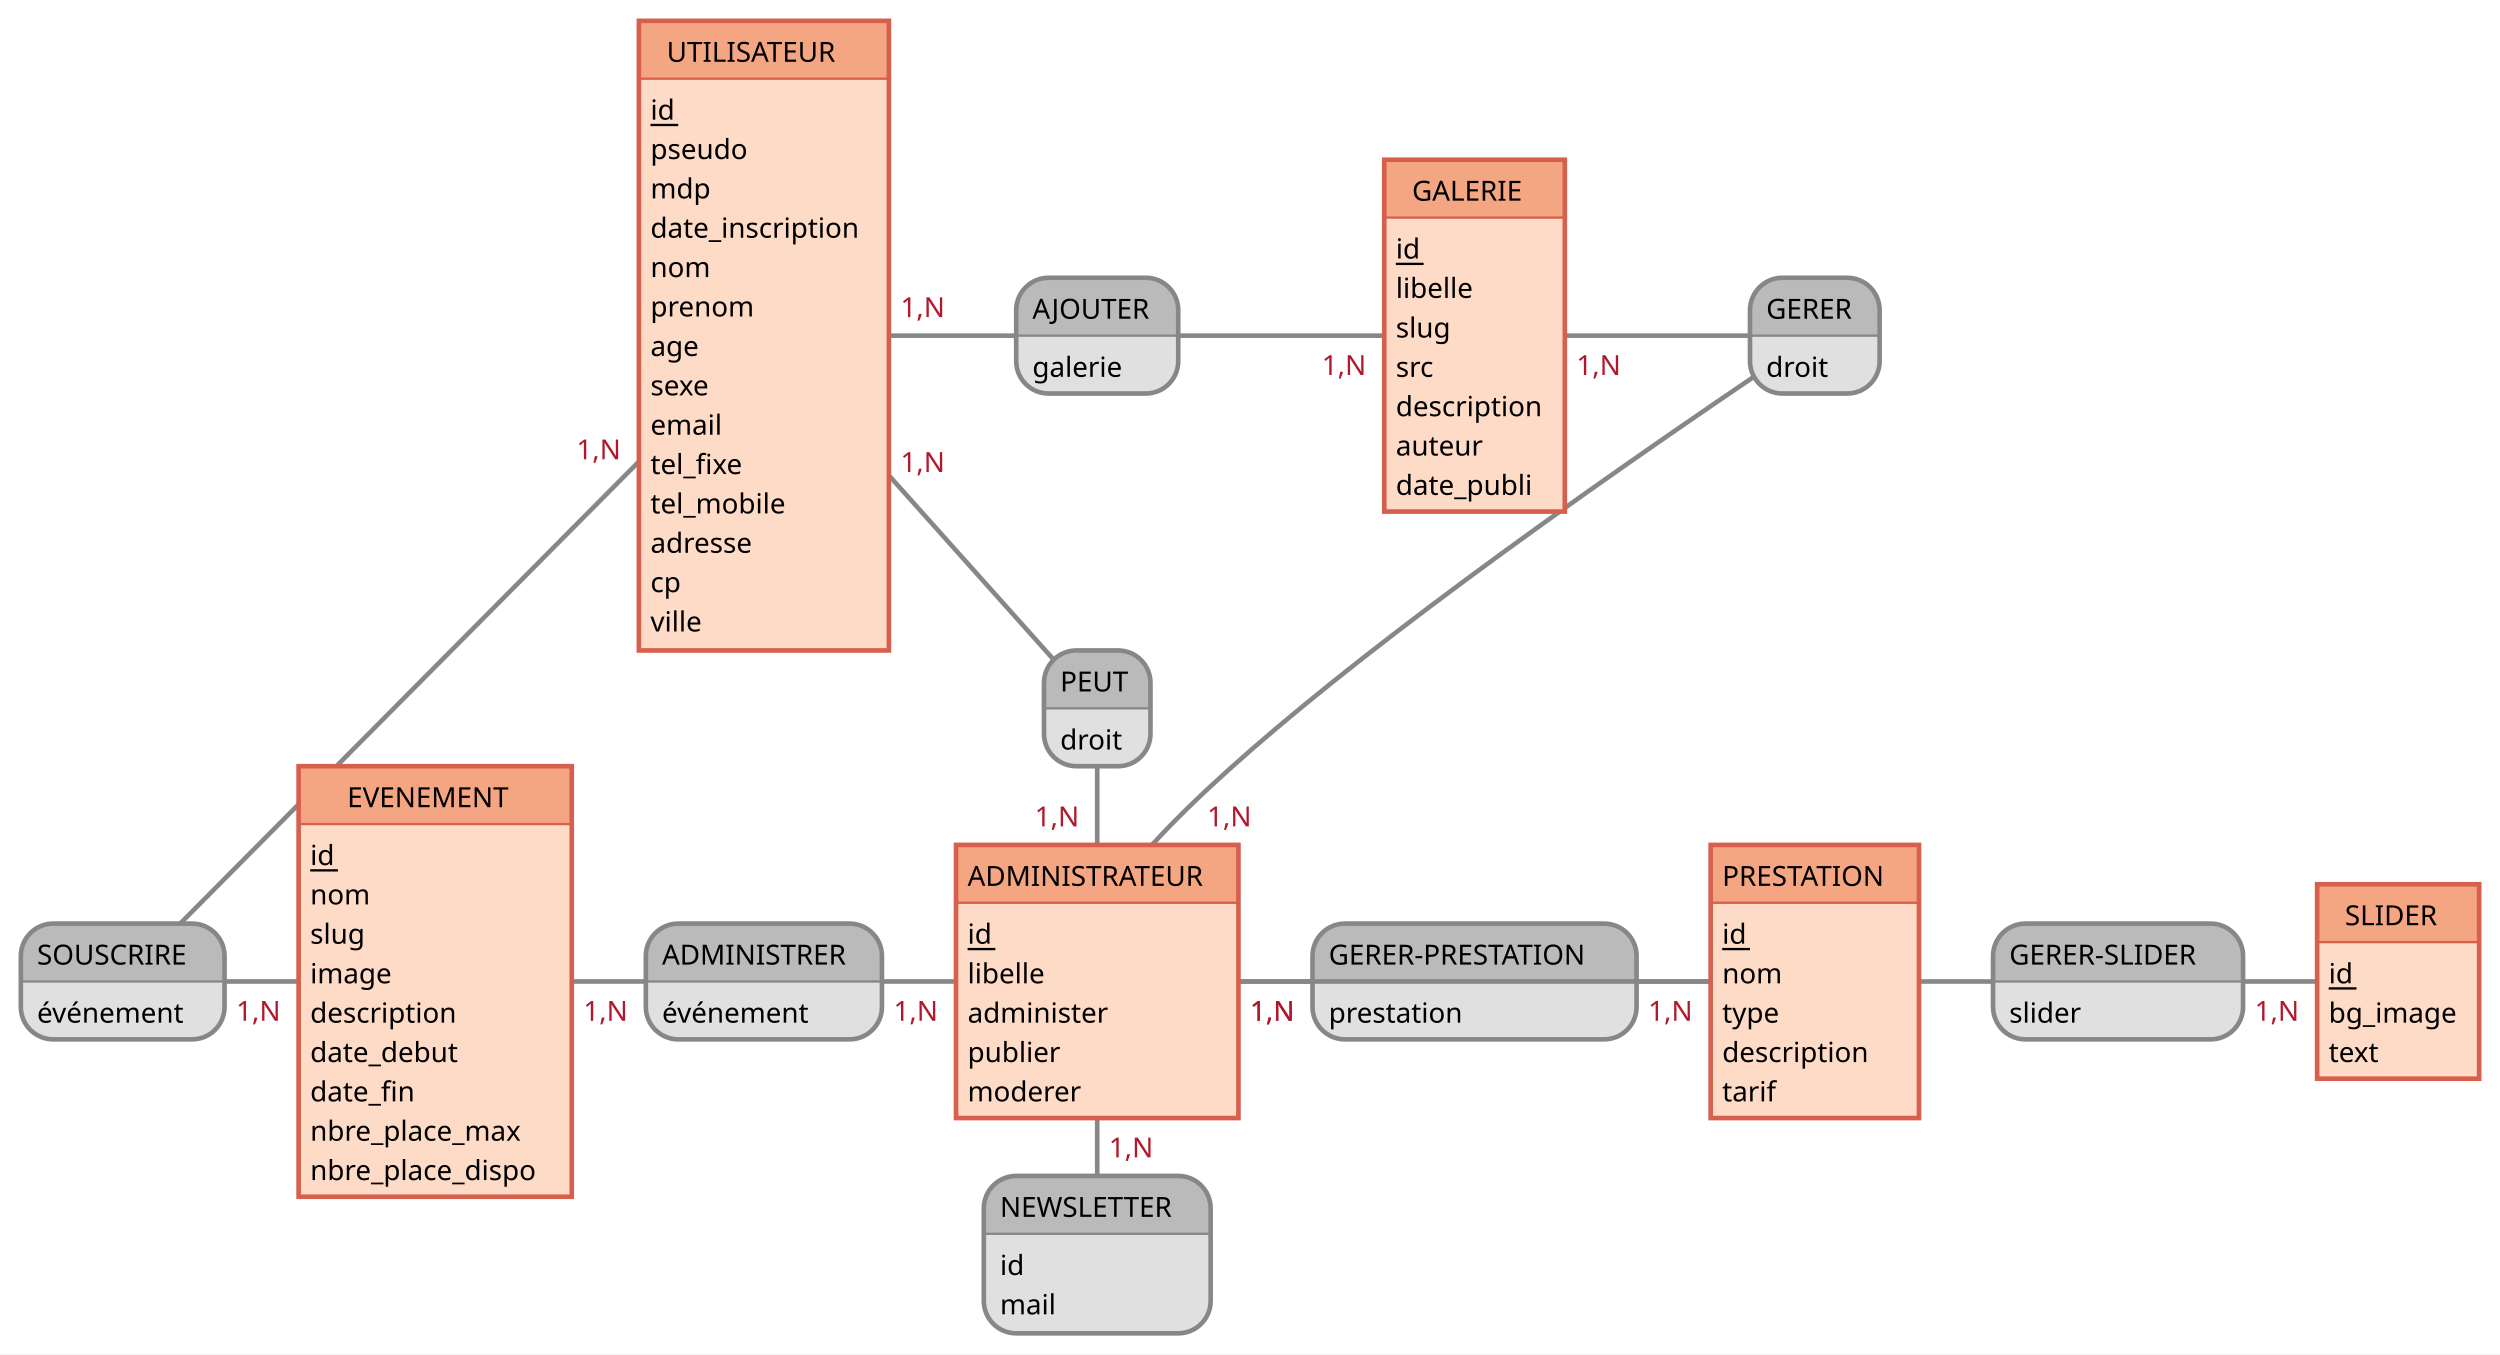
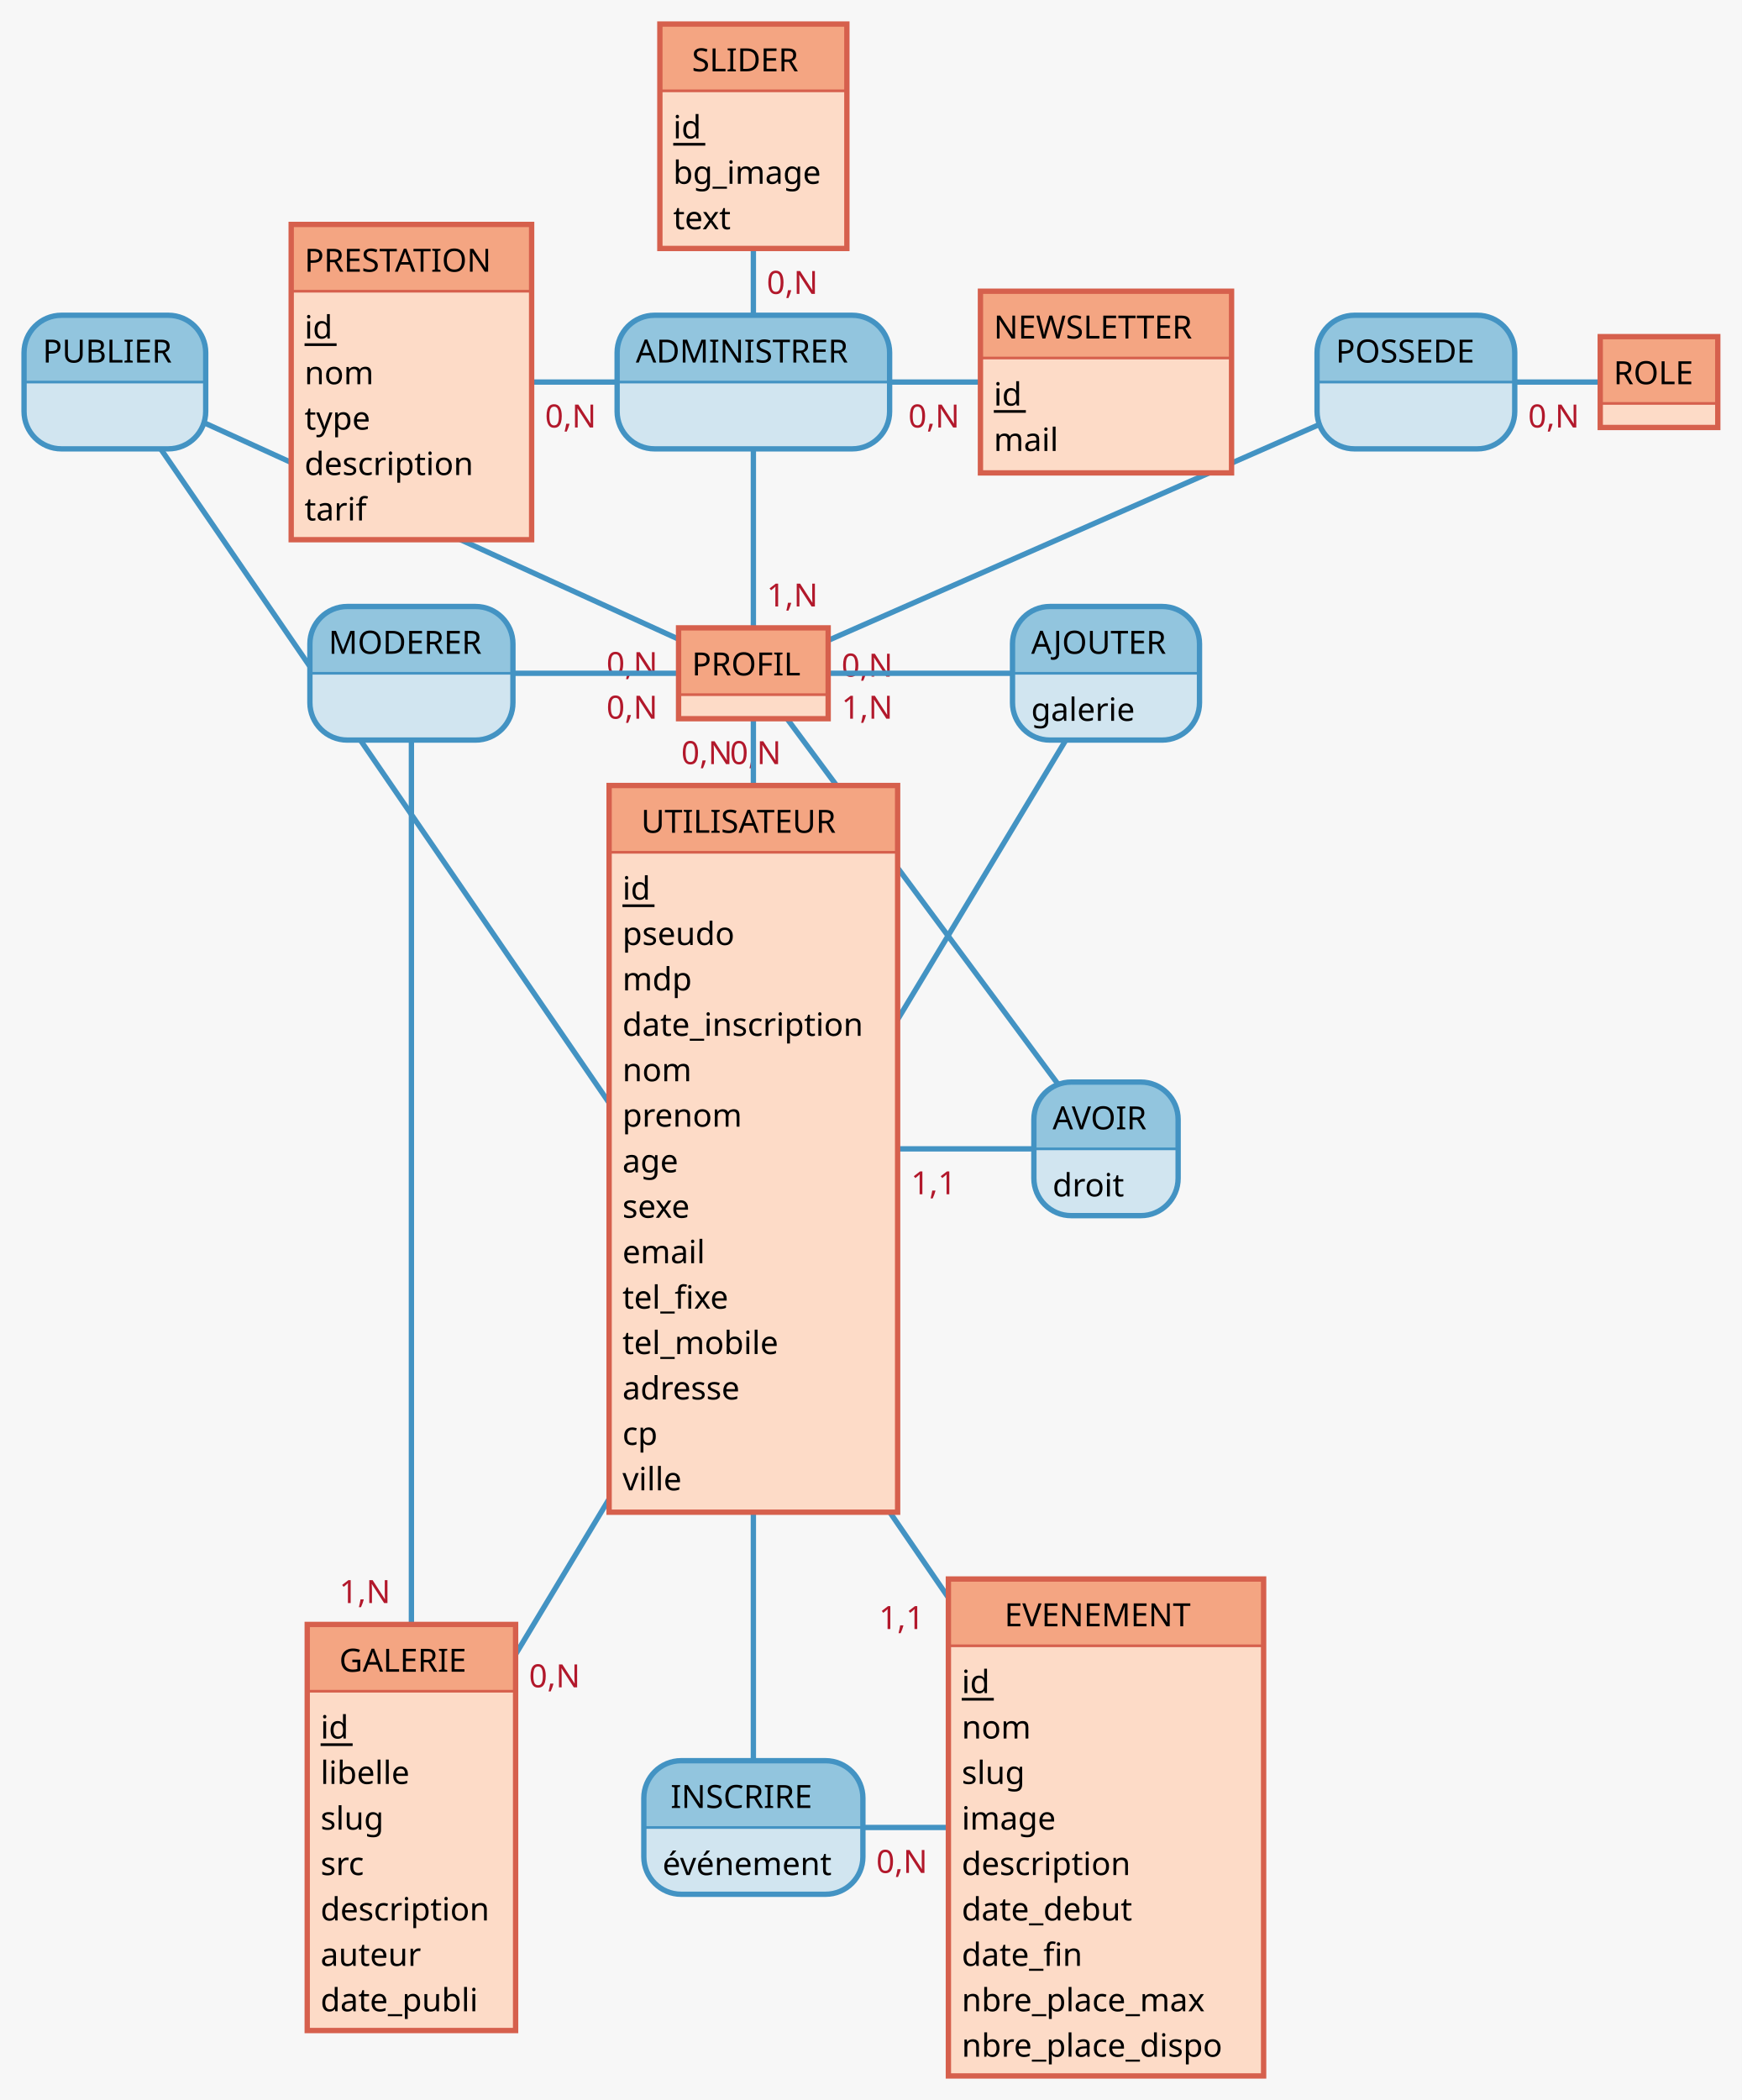
- <svg xmlns="http://www.w3.org/2000/svg" width="1080" height="585" view_box="0 0 1080 585">\n\n<rect id="frame" x="0" y="0" width="1080" height="585" fill="#ffffff" stroke="none" stroke-width="0" />
-   <line x1="188" y1="424" x2="330" y2="424" stroke="#878787" stroke-width="2" />
-   <text x="252" y="441.0" fill="#b2182b" font-family="Verdana" font-size="12">1,N</text>
-   <line x1="474" y1="424" x2="330" y2="424" stroke="#878787" stroke-width="2" />
-   <text x="386" y="441.0" fill="#b2182b" font-family="Verdana" font-size="12">1,N</text>
+ <svg xmlns="http://www.w3.org/2000/svg" width="652" height="786" view_box="0 0 652 786">\n\n<rect id="frame" x="0" y="0" width="652" height="786" fill="#f7f7f7" stroke="none" stroke-width="0" />
+   <line x1="282" y1="252" x2="282" y2="143" stroke="#4393c3" stroke-width="2" />
+   <text x="287.0" y="227" fill="#b2182b" font-family="Verdana" font-size="12">1,N</text>
+   <line x1="282" y1="51" x2="282" y2="143" stroke="#4393c3" stroke-width="2" />
+   <text x="287.0" y="110" fill="#b2182b" font-family="Verdana" font-size="12">0,N</text>
+   <line x1="154" y1="143" x2="282" y2="143" stroke="#4393c3" stroke-width="2" />
+   <text x="204" y="160.0" fill="#b2182b" font-family="Verdana" font-size="12">0,N</text>
+   <line x1="414" y1="143" x2="282" y2="143" stroke="#4393c3" stroke-width="2" />
+   <text x="340" y="160.0" fill="#b2182b" font-family="Verdana" font-size="12">0,N</text>
  <g id="association-ADMINISTRER">
-     <path d="M 367 399 a 14 14 90 0 1 14 14 V 424 h -102 V 413 a 14 14 90 0 1 14 -14" fill="#bababa" stroke="#bababa" stroke-width="0" />
-     <path d="M 381 424.0 v 11 a 14 14 90 0 1 -14 14 H 293 a 14 14 90 0 1 -14 -14 V 424.0 H 102" fill="#e0e0e0" stroke="#e0e0e0" stroke-width="0" />
-     <rect x="279" y="399" width="102" height="50" fill="none" rx="14" stroke="#878787" stroke-width="2" />
-     <line x1="279" y1="424" x2="381" y2="424" stroke="#878787" stroke-width="1" />
-     <text x="286" y="416.7" fill="#000000" font-family="Verdana" font-size="12">ADMINISTRER</text>
-     <text x="286" y="441.8" fill="#000000" font-family="Verdana" font-size="12">événement</text>
-   </g>
-   <line x1="474" y1="424" x2="637" y2="424" stroke="#878787" stroke-width="2" />
-   <text x="540" y="441.0" fill="#b2182b" font-family="Verdana" font-size="12">1,N</text>
-   <line x1="784" y1="424" x2="637" y2="424" stroke="#878787" stroke-width="2" />
-   <text x="712" y="441.0" fill="#b2182b" font-family="Verdana" font-size="12">1,N</text>
-   <g id="association-GERER-PRESTATION">
-     <path d="M 693 399 a 14 14 90 0 1 14 14 V 424 h -140 V 413 a 14 14 90 0 1 14 -14" fill="#bababa" stroke="#bababa" stroke-width="0" />
-     <path d="M 707 424.0 v 11 a 14 14 90 0 1 -14 14 H 581 a 14 14 90 0 1 -14 -14 V 424.0 H 140" fill="#e0e0e0" stroke="#e0e0e0" stroke-width="0" />
-     <rect x="567" y="399" width="140" height="50" fill="none" rx="14" stroke="#878787" stroke-width="2" />
-     <line x1="567" y1="424" x2="707" y2="424" stroke="#878787" stroke-width="1" />
-     <text x="574" y="416.7" fill="#000000" font-family="Verdana" font-size="12">GERER-PRESTATION</text>
-     <text x="574" y="441.8" fill="#000000" font-family="Verdana" font-size="12">prestation</text>
-   </g>
-   <line x1="330" y1="145" x2="474" y2="145" stroke="#878787" stroke-width="2" />
-   <text x="389" y="137.0" fill="#b2182b" font-family="Verdana" font-size="12">1,N</text>
-   <line x1="637" y1="145" x2="474" y2="145" stroke="#878787" stroke-width="2" />
-   <text x="571" y="162.0" fill="#b2182b" font-family="Verdana" font-size="12">1,N</text>
+     <path d="M 319 118 a 14 14 90 0 1 14 14 V 143 h -102 V 132 a 14 14 90 0 1 14 -14" fill="#92c5de" stroke="#92c5de" stroke-width="0" />
+     <path d="M 333 143.0 v 11 a 14 14 90 0 1 -14 14 H 245 a 14 14 90 0 1 -14 -14 V 143.0 H 102" fill="#d1e5f0" stroke="#d1e5f0" stroke-width="0" />
+     <rect x="231" y="118" width="102" height="50" fill="none" rx="14" stroke="#4393c3" stroke-width="2" />
+     <line x1="231" y1="143" x2="333" y2="143" stroke="#4393c3" stroke-width="1" />
+     <text x="238" y="135.7" fill="#000000" font-family="Verdana" font-size="12">ADMINISTRER</text>
+   </g>
+   <line x1="282" y1="252" x2="43" y2="143" stroke="#4393c3" stroke-width="2" />
+   <text x="227" y="252.659" fill="#b2182b" font-family="Verdana" font-size="12">0,N</text>
+   <line x1="414" y1="684" x2="43" y2="143" stroke="#4393c3" stroke-width="2" />
+   <text x="329" y="609.726" fill="#b2182b" font-family="Verdana" font-size="12">1,1</text>
+   <g id="association-PUBLIER">
+     <path d="M 63 118 a 14 14 90 0 1 14 14 V 143 h -68 V 132 a 14 14 90 0 1 14 -14" fill="#92c5de" stroke="#92c5de" stroke-width="0" />
+     <path d="M 77 143.0 v 11 a 14 14 90 0 1 -14 14 H 23 a 14 14 90 0 1 -14 -14 V 143.0 H 68" fill="#d1e5f0" stroke="#d1e5f0" stroke-width="0" />
+     <rect x="9" y="118" width="68" height="50" fill="none" rx="14" stroke="#4393c3" stroke-width="2" />
+     <line x1="9" y1="143" x2="77" y2="143" stroke="#4393c3" stroke-width="1" />
+     <text x="16" y="135.7" fill="#000000" font-family="Verdana" font-size="12">PUBLIER</text>
+   </g>
+   <line x1="282" y1="252" x2="154" y2="252" stroke="#4393c3" stroke-width="2" />
+   <text x="227" y="269.0" fill="#b2182b" font-family="Verdana" font-size="12">0,N</text>
+   <line x1="154" y1="684" x2="154" y2="252" stroke="#4393c3" stroke-width="2" />
+   <text x="127.0" y="600" fill="#b2182b" font-family="Verdana" font-size="12">1,N</text>
+   <g id="association-MODERER">
+     <path d="M 178 227 a 14 14 90 0 1 14 14 V 252 h -76 V 241 a 14 14 90 0 1 14 -14" fill="#92c5de" stroke="#92c5de" stroke-width="0" />
+     <path d="M 192 252.0 v 11 a 14 14 90 0 1 -14 14 H 130 a 14 14 90 0 1 -14 -14 V 252.0 H 76" fill="#d1e5f0" stroke="#d1e5f0" stroke-width="0" />
+     <rect x="116" y="227" width="76" height="50" fill="none" rx="14" stroke="#4393c3" stroke-width="2" />
+     <line x1="116" y1="252" x2="192" y2="252" stroke="#4393c3" stroke-width="1" />
+     <text x="123" y="244.7" fill="#000000" font-family="Verdana" font-size="12">MODERER</text>
+   </g>
+   <line x1="621" y1="143" x2="530" y2="143" stroke="#4393c3" stroke-width="2" />
+   <text x="572" y="160.0" fill="#b2182b" font-family="Verdana" font-size="12">0,N</text>
+   <line x1="282" y1="252" x2="530" y2="143" stroke="#4393c3" stroke-width="2" />
+   <text x="315" y="253.251" fill="#b2182b" font-family="Verdana" font-size="12">0,N</text>
+   <g id="association-POSSEDE">
+     <path d="M 553 118 a 14 14 90 0 1 14 14 V 143 h -74 V 132 a 14 14 90 0 1 14 -14" fill="#92c5de" stroke="#92c5de" stroke-width="0" />
+     <path d="M 567 143.0 v 11 a 14 14 90 0 1 -14 14 H 507 a 14 14 90 0 1 -14 -14 V 143.0 H 74" fill="#d1e5f0" stroke="#d1e5f0" stroke-width="0" />
+     <rect x="493" y="118" width="74" height="50" fill="none" rx="14" stroke="#4393c3" stroke-width="2" />
+     <line x1="493" y1="143" x2="567" y2="143" stroke="#4393c3" stroke-width="1" />
+     <text x="500" y="135.7" fill="#000000" font-family="Verdana" font-size="12">POSSEDE</text>
+   </g>
+   <line x1="282" y1="252" x2="414" y2="252" stroke="#4393c3" stroke-width="2" />
+   <text x="315" y="269.0" fill="#b2182b" font-family="Verdana" font-size="12">1,N</text>
+   <line x1="154" y1="684" x2="414" y2="252" stroke="#4393c3" stroke-width="2" />
+   <text x="198" y="631.541" fill="#b2182b" font-family="Verdana" font-size="12">0,N</text>
  <g id="association-AJOUTER">
-     <path d="M 495 120 a 14 14 90 0 1 14 14 V 145 h -70 V 134 a 14 14 90 0 1 14 -14" fill="#bababa" stroke="#bababa" stroke-width="0" />
-     <path d="M 509 145.0 v 11 a 14 14 90 0 1 -14 14 H 453 a 14 14 90 0 1 -14 -14 V 145.0 H 70" fill="#e0e0e0" stroke="#e0e0e0" stroke-width="0" />
-     <rect x="439" y="120" width="70" height="50" fill="none" rx="14" stroke="#878787" stroke-width="2" />
-     <line x1="439" y1="145" x2="509" y2="145" stroke="#878787" stroke-width="1" />
-     <text x="446" y="137.7" fill="#000000" font-family="Verdana" font-size="12">AJOUTER</text>
-     <text x="446" y="162.8" fill="#000000" font-family="Verdana" font-size="12">galerie</text>
-   </g>
-   <line x1="330" y1="145" x2="474" y2="306" stroke="#878787" stroke-width="2" />
-   <text x="389" y="203.889" fill="#b2182b" font-family="Verdana" font-size="12">1,N</text>
-   <line x1="474" y1="424" x2="474" y2="306" stroke="#878787" stroke-width="2" />
-   <text x="447.0" y="357" fill="#b2182b" font-family="Verdana" font-size="12">1,N</text>
-   <g id="association-PEUT">
-     <path d="M 483 281 a 14 14 90 0 1 14 14 V 306 h -46 V 295 a 14 14 90 0 1 14 -14" fill="#bababa" stroke="#bababa" stroke-width="0" />
-     <path d="M 497 306.0 v 11 a 14 14 90 0 1 -14 14 H 465 a 14 14 90 0 1 -14 -14 V 306.0 H 46" fill="#e0e0e0" stroke="#e0e0e0" stroke-width="0" />
-     <rect x="451" y="281" width="46" height="50" fill="none" rx="14" stroke="#878787" stroke-width="2" />
-     <line x1="451" y1="306" x2="497" y2="306" stroke="#878787" stroke-width="1" />
-     <text x="458" y="298.7" fill="#000000" font-family="Verdana" font-size="12">PEUT</text>
-     <text x="458" y="323.8" fill="#000000" font-family="Verdana" font-size="12">droit</text>
-   </g>
-   <line x1="474" y1="424" x2="915" y2="424" stroke="#878787" stroke-width="2" />
-   <text x="540" y="441.0" fill="#b2182b" font-family="Verdana" font-size="12">1,N</text>
-   <line x1="1036" y1="424" x2="915" y2="424" stroke="#878787" stroke-width="2" />
-   <text x="974" y="441.0" fill="#b2182b" font-family="Verdana" font-size="12">1,N</text>
-   <g id="association-GERER-SLIDER">
-     <path d="M 955 399 a 14 14 90 0 1 14 14 V 424 h -108 V 413 a 14 14 90 0 1 14 -14" fill="#bababa" stroke="#bababa" stroke-width="0" />
-     <path d="M 969 424.0 v 11 a 14 14 90 0 1 -14 14 H 875 a 14 14 90 0 1 -14 -14 V 424.0 H 108" fill="#e0e0e0" stroke="#e0e0e0" stroke-width="0" />
-     <rect x="861" y="399" width="108" height="50" fill="none" rx="14" stroke="#878787" stroke-width="2" />
-     <line x1="861" y1="424" x2="969" y2="424" stroke="#878787" stroke-width="1" />
-     <text x="868" y="416.7" fill="#000000" font-family="Verdana" font-size="12">GERER-SLIDER</text>
-     <text x="868" y="441.8" fill="#000000" font-family="Verdana" font-size="12">slider</text>
-   </g>
-   <line x1="330" y1="145" x2="53" y2="424" stroke="#878787" stroke-width="2" />
-   <text x="249" y="198.425" fill="#b2182b" font-family="Verdana" font-size="12">1,N</text>
-   <line x1="188" y1="424" x2="53" y2="424" stroke="#878787" stroke-width="2" />
-   <text x="102" y="441.0" fill="#b2182b" font-family="Verdana" font-size="12">1,N</text>
-   <g id="association-SOUSCRIRE">
-     <path d="M 83 399 a 14 14 90 0 1 14 14 V 424 h -88 V 413 a 14 14 90 0 1 14 -14" fill="#bababa" stroke="#bababa" stroke-width="0" />
-     <path d="M 97 424.0 v 11 a 14 14 90 0 1 -14 14 H 23 a 14 14 90 0 1 -14 -14 V 424.0 H 88" fill="#e0e0e0" stroke="#e0e0e0" stroke-width="0" />
-     <rect x="9" y="399" width="88" height="50" fill="none" rx="14" stroke="#878787" stroke-width="2" />
-     <line x1="9" y1="424" x2="97" y2="424" stroke="#878787" stroke-width="1" />
-     <text x="16" y="416.7" fill="#000000" font-family="Verdana" font-size="12">SOUSCRIRE</text>
-     <text x="16" y="441.8" fill="#000000" font-family="Verdana" font-size="12">événement</text>
-   </g>
-   <line x1="474" y1="424" x2="474" y2="542" stroke="#878787" stroke-width="2" />
-   <text x="479.0" y="500" fill="#b2182b" font-family="Verdana" font-size="12">1,N</text>
-   <g id="association-NEWSLETTER">
-     <path d="M 509 508 a 14 14 90 0 1 14 14 V 533 h -98 V 522 a 14 14 90 0 1 14 -14" fill="#bababa" stroke="#bababa" stroke-width="0" />
-     <path d="M 523 533.0 v 29 a 14 14 90 0 1 -14 14 H 439 a 14 14 90 0 1 -14 -14 V 533.0 H 98" fill="#e0e0e0" stroke="#e0e0e0" stroke-width="0" />
-     <rect x="425" y="508" width="98" height="68" fill="none" rx="14" stroke="#878787" stroke-width="2" />
-     <line x1="425" y1="533" x2="523" y2="533" stroke="#878787" stroke-width="1" />
-     <text x="432" y="525.7" fill="#000000" font-family="Verdana" font-size="12">NEWSLETTER</text>
-     <text x="432" y="550.8" fill="#000000" font-family="Verdana" font-size="12">id</text>
-     <text x="432" y="567.8" fill="#000000" font-family="Verdana" font-size="12">mail</text>
-   </g>
-   <line x1="637" y1="145" x2="784" y2="145" stroke="#878787" stroke-width="2" />
-   <text x="681" y="162.0" fill="#b2182b" font-family="Verdana" font-size="12">1,N</text>
-   <path d="M474 424 C 446.582 394.876 549.915 301.876 784 145" fill="none" stroke="#878787" stroke-width="2" />
-   <text x="521.455" y="357" fill="#b2182b" font-family="Verdana" font-size="12">1,N</text>
-   <g id="association-GERER">
-     <path d="M 798 120 a 14 14 90 0 1 14 14 V 145 h -56 V 134 a 14 14 90 0 1 14 -14" fill="#bababa" stroke="#bababa" stroke-width="0" />
-     <path d="M 812 145.0 v 11 a 14 14 90 0 1 -14 14 H 770 a 14 14 90 0 1 -14 -14 V 145.0 H 56" fill="#e0e0e0" stroke="#e0e0e0" stroke-width="0" />
-     <rect x="756" y="120" width="56" height="50" fill="none" rx="14" stroke="#878787" stroke-width="2" />
-     <line x1="756" y1="145" x2="812" y2="145" stroke="#878787" stroke-width="1" />
-     <text x="763" y="137.7" fill="#000000" font-family="Verdana" font-size="12">GERER</text>
-     <text x="763" y="162.8" fill="#000000" font-family="Verdana" font-size="12">droit</text>
+     <path d="M 435 227 a 14 14 90 0 1 14 14 V 252 h -70 V 241 a 14 14 90 0 1 14 -14" fill="#92c5de" stroke="#92c5de" stroke-width="0" />
+     <path d="M 449 252.0 v 11 a 14 14 90 0 1 -14 14 H 393 a 14 14 90 0 1 -14 -14 V 252.0 H 70" fill="#d1e5f0" stroke="#d1e5f0" stroke-width="0" />
+     <rect x="379" y="227" width="70" height="50" fill="none" rx="14" stroke="#4393c3" stroke-width="2" />
+     <line x1="379" y1="252" x2="449" y2="252" stroke="#4393c3" stroke-width="1" />
+     <text x="386" y="244.7" fill="#000000" font-family="Verdana" font-size="12">AJOUTER</text>
+     <text x="386" y="269.8" fill="#000000" font-family="Verdana" font-size="12">galerie</text>
+   </g>
+   <line x1="282" y1="252" x2="414" y2="430" stroke="#4393c3" stroke-width="2" />
+   <text x="273.21" y="286" fill="#b2182b" font-family="Verdana" font-size="12">0,N</text>
+   <line x1="282" y1="430" x2="414" y2="430" stroke="#4393c3" stroke-width="2" />
+   <text x="341" y="447.0" fill="#b2182b" font-family="Verdana" font-size="12">1,1</text>
+   <g id="association-AVOIR">
+     <path d="M 427 405 a 14 14 90 0 1 14 14 V 430 h -54 V 419 a 14 14 90 0 1 14 -14" fill="#92c5de" stroke="#92c5de" stroke-width="0" />
+     <path d="M 441 430.0 v 11 a 14 14 90 0 1 -14 14 H 401 a 14 14 90 0 1 -14 -14 V 430.0 H 54" fill="#d1e5f0" stroke="#d1e5f0" stroke-width="0" />
+     <rect x="387" y="405" width="54" height="50" fill="none" rx="14" stroke="#4393c3" stroke-width="2" />
+     <line x1="387" y1="430" x2="441" y2="430" stroke="#4393c3" stroke-width="1" />
+     <text x="394" y="422.7" fill="#000000" font-family="Verdana" font-size="12">AVOIR</text>
+     <text x="394" y="447.8" fill="#000000" font-family="Verdana" font-size="12">droit</text>
+   </g>
+   <line x1="282" y1="252" x2="282" y2="684" stroke="#4393c3" stroke-width="2" />
+   <text x="255.0" y="286" fill="#b2182b" font-family="Verdana" font-size="12">0,N</text>
+   <line x1="414" y1="684" x2="282" y2="684" stroke="#4393c3" stroke-width="2" />
+   <text x="328" y="701.0" fill="#b2182b" font-family="Verdana" font-size="12">0,N</text>
+   <g id="association-INSCRIRE">
+     <path d="M 309 659 a 14 14 90 0 1 14 14 V 684 h -82 V 673 a 14 14 90 0 1 14 -14" fill="#92c5de" stroke="#92c5de" stroke-width="0" />
+     <path d="M 323 684.0 v 11 a 14 14 90 0 1 -14 14 H 255 a 14 14 90 0 1 -14 -14 V 684.0 H 82" fill="#d1e5f0" stroke="#d1e5f0" stroke-width="0" />
+     <rect x="241" y="659" width="82" height="50" fill="none" rx="14" stroke="#4393c3" stroke-width="2" />
+     <line x1="241" y1="684" x2="323" y2="684" stroke="#4393c3" stroke-width="1" />
+     <text x="251" y="676.7" fill="#000000" font-family="Verdana" font-size="12">INSCRIRE</text>
+     <text x="248" y="701.8" fill="#000000" font-family="Verdana" font-size="12">événement</text>
  </g>
  <g id="entity-UTILISATEUR">
    <g id="frame-UTILISATEUR">
-       <rect x="276" y="9" width="108" height="25" fill="#f4a582" stroke="#f4a582" stroke-width="0" />
-       <rect x="276" y="34.0" width="108" height="247" fill="#fddbc7" stroke="#fddbc7" stroke-width="0" />
-       <rect x="276" y="9" width="108" height="272" fill="none" stroke="#d6604d" stroke-width="2" />
-       <line x1="276" y1="34" x2="384" y2="34" stroke="#d6604d" stroke-width="1" />
-     </g>
-     <text x="288" y="26.7" fill="#000000" font-family="Verdana" font-size="12">UTILISATEUR</text>
-     <text x="281" y="51.7" fill="#000000" font-family="Verdana" font-size="12">id</text>
-     <line x1="281" y1="54" x2="293" y2="54" stroke="#000000" stroke-width="1" />
-     <text x="281" y="68.7" fill="#000000" font-family="Verdana" font-size="12">pseudo</text>
-     <text x="281" y="85.7" fill="#000000" font-family="Verdana" font-size="12">mdp</text>
-     <text x="281" y="102.7" fill="#000000" font-family="Verdana" font-size="12">date_inscription</text>
-     <text x="281" y="119.7" fill="#000000" font-family="Verdana" font-size="12">nom</text>
-     <text x="281" y="136.7" fill="#000000" font-family="Verdana" font-size="12">prenom</text>
-     <text x="281" y="153.8" fill="#000000" font-family="Verdana" font-size="12">age</text>
-     <text x="281" y="170.8" fill="#000000" font-family="Verdana" font-size="12">sexe</text>
-     <text x="281" y="187.8" fill="#000000" font-family="Verdana" font-size="12">email</text>
-     <text x="281" y="204.8" fill="#000000" font-family="Verdana" font-size="12">tel_fixe</text>
-     <text x="281" y="221.8" fill="#000000" font-family="Verdana" font-size="12">tel_mobile</text>
-     <text x="281" y="238.8" fill="#000000" font-family="Verdana" font-size="12">adresse</text>
-     <text x="281" y="255.8" fill="#000000" font-family="Verdana" font-size="12">cp</text>
-     <text x="281" y="272.8" fill="#000000" font-family="Verdana" font-size="12">ville</text>
+       <rect x="228" y="294" width="108" height="25" fill="#f4a582" stroke="#f4a582" stroke-width="0" />
+       <rect x="228" y="319.0" width="108" height="247" fill="#fddbc7" stroke="#fddbc7" stroke-width="0" />
+       <rect x="228" y="294" width="108" height="272" fill="none" stroke="#d6604d" stroke-width="2" />
+       <line x1="228" y1="319" x2="336" y2="319" stroke="#d6604d" stroke-width="1" />
+     </g>
+     <text x="240" y="311.7" fill="#000000" font-family="Verdana" font-size="12">UTILISATEUR</text>
+     <text x="233" y="336.7" fill="#000000" font-family="Verdana" font-size="12">id</text>
+     <line x1="233" y1="339" x2="245" y2="339" stroke="#000000" stroke-width="1" />
+     <text x="233" y="353.7" fill="#000000" font-family="Verdana" font-size="12">pseudo</text>
+     <text x="233" y="370.7" fill="#000000" font-family="Verdana" font-size="12">mdp</text>
+     <text x="233" y="387.7" fill="#000000" font-family="Verdana" font-size="12">date_inscription</text>
+     <text x="233" y="404.7" fill="#000000" font-family="Verdana" font-size="12">nom</text>
+     <text x="233" y="421.7" fill="#000000" font-family="Verdana" font-size="12">prenom</text>
+     <text x="233" y="438.8" fill="#000000" font-family="Verdana" font-size="12">age</text>
+     <text x="233" y="455.8" fill="#000000" font-family="Verdana" font-size="12">sexe</text>
+     <text x="233" y="472.8" fill="#000000" font-family="Verdana" font-size="12">email</text>
+     <text x="233" y="489.8" fill="#000000" font-family="Verdana" font-size="12">tel_fixe</text>
+     <text x="233" y="506.8" fill="#000000" font-family="Verdana" font-size="12">tel_mobile</text>
+     <text x="233" y="523.8" fill="#000000" font-family="Verdana" font-size="12">adresse</text>
+     <text x="233" y="540.8" fill="#000000" font-family="Verdana" font-size="12">cp</text>
+     <text x="233" y="557.8" fill="#000000" font-family="Verdana" font-size="12">ville</text>
  </g>
  <g id="entity-GALERIE">
    <g id="frame-GALERIE">
-       <rect x="598" y="69" width="78" height="25" fill="#f4a582" stroke="#f4a582" stroke-width="0" />
-       <rect x="598" y="94.0" width="78" height="127" fill="#fddbc7" stroke="#fddbc7" stroke-width="0" />
-       <rect x="598" y="69" width="78" height="152" fill="none" stroke="#d6604d" stroke-width="2" />
-       <line x1="598" y1="94" x2="676" y2="94" stroke="#d6604d" stroke-width="1" />
-     </g>
-     <text x="610" y="86.7" fill="#000000" font-family="Verdana" font-size="12">GALERIE</text>
-     <text x="603" y="111.7" fill="#000000" font-family="Verdana" font-size="12">id</text>
-     <line x1="603" y1="114" x2="615" y2="114" stroke="#000000" stroke-width="1" />
-     <text x="603" y="128.7" fill="#000000" font-family="Verdana" font-size="12">libelle</text>
-     <text x="603" y="145.8" fill="#000000" font-family="Verdana" font-size="12">slug</text>
-     <text x="603" y="162.8" fill="#000000" font-family="Verdana" font-size="12">src</text>
-     <text x="603" y="179.8" fill="#000000" font-family="Verdana" font-size="12">description</text>
-     <text x="603" y="196.8" fill="#000000" font-family="Verdana" font-size="12">auteur</text>
-     <text x="603" y="213.8" fill="#000000" font-family="Verdana" font-size="12">date_publi</text>
+       <rect x="115" y="608" width="78" height="25" fill="#f4a582" stroke="#f4a582" stroke-width="0" />
+       <rect x="115" y="633.0" width="78" height="127" fill="#fddbc7" stroke="#fddbc7" stroke-width="0" />
+       <rect x="115" y="608" width="78" height="152" fill="none" stroke="#d6604d" stroke-width="2" />
+       <line x1="115" y1="633" x2="193" y2="633" stroke="#d6604d" stroke-width="1" />
+     </g>
+     <text x="127" y="625.7" fill="#000000" font-family="Verdana" font-size="12">GALERIE</text>
+     <text x="120" y="650.7" fill="#000000" font-family="Verdana" font-size="12">id</text>
+     <line x1="120" y1="653" x2="132" y2="653" stroke="#000000" stroke-width="1" />
+     <text x="120" y="667.7" fill="#000000" font-family="Verdana" font-size="12">libelle</text>
+     <text x="120" y="684.8" fill="#000000" font-family="Verdana" font-size="12">slug</text>
+     <text x="120" y="701.8" fill="#000000" font-family="Verdana" font-size="12">src</text>
+     <text x="120" y="718.8" fill="#000000" font-family="Verdana" font-size="12">description</text>
+     <text x="120" y="735.8" fill="#000000" font-family="Verdana" font-size="12">auteur</text>
+     <text x="120" y="752.8" fill="#000000" font-family="Verdana" font-size="12">date_publi</text>
  </g>
  <g id="entity-EVENEMENT">
    <g id="frame-EVENEMENT">
-       <rect x="129" y="331" width="118" height="25" fill="#f4a582" stroke="#f4a582" stroke-width="0" />
-       <rect x="129" y="356.0" width="118" height="161" fill="#fddbc7" stroke="#fddbc7" stroke-width="0" />
-       <rect x="129" y="331" width="118" height="186" fill="none" stroke="#d6604d" stroke-width="2" />
-       <line x1="129" y1="356" x2="247" y2="356" stroke="#d6604d" stroke-width="1" />
-     </g>
-     <text x="150" y="348.7" fill="#000000" font-family="Verdana" font-size="12">EVENEMENT</text>
-     <text x="134" y="373.7" fill="#000000" font-family="Verdana" font-size="12">id</text>
-     <line x1="134" y1="376" x2="146" y2="376" stroke="#000000" stroke-width="1" />
-     <text x="134" y="390.7" fill="#000000" font-family="Verdana" font-size="12">nom</text>
-     <text x="134" y="407.7" fill="#000000" font-family="Verdana" font-size="12">slug</text>
-     <text x="134" y="424.8" fill="#000000" font-family="Verdana" font-size="12">image</text>
-     <text x="134" y="441.8" fill="#000000" font-family="Verdana" font-size="12">description</text>
-     <text x="134" y="458.8" fill="#000000" font-family="Verdana" font-size="12">date_debut</text>
-     <text x="134" y="475.8" fill="#000000" font-family="Verdana" font-size="12">date_fin</text>
-     <text x="134" y="492.8" fill="#000000" font-family="Verdana" font-size="12">nbre_place_max</text>
-     <text x="134" y="509.8" fill="#000000" font-family="Verdana" font-size="12">nbre_place_dispo</text>
-   </g>
-   <g id="entity-ADMINISTRATEUR">
-     <g id="frame-ADMINISTRATEUR">
-       <rect x="413" y="365" width="122" height="25" fill="#f4a582" stroke="#f4a582" stroke-width="0" />
-       <rect x="413" y="390.0" width="122" height="93" fill="#fddbc7" stroke="#fddbc7" stroke-width="0" />
-       <rect x="413" y="365" width="122" height="118" fill="none" stroke="#d6604d" stroke-width="2" />
-       <line x1="413" y1="390" x2="535" y2="390" stroke="#d6604d" stroke-width="1" />
-     </g>
-     <text x="418" y="382.7" fill="#000000" font-family="Verdana" font-size="12">ADMINISTRATEUR</text>
-     <text x="418" y="407.7" fill="#000000" font-family="Verdana" font-size="12">id</text>
-     <line x1="418" y1="410" x2="430" y2="410" stroke="#000000" stroke-width="1" />
-     <text x="418" y="424.8" fill="#000000" font-family="Verdana" font-size="12">libelle</text>
-     <text x="418" y="441.8" fill="#000000" font-family="Verdana" font-size="12">administer</text>
-     <text x="418" y="458.8" fill="#000000" font-family="Verdana" font-size="12">publier</text>
-     <text x="418" y="475.8" fill="#000000" font-family="Verdana" font-size="12">moderer</text>
+       <rect x="355" y="591" width="118" height="25" fill="#f4a582" stroke="#f4a582" stroke-width="0" />
+       <rect x="355" y="616.0" width="118" height="161" fill="#fddbc7" stroke="#fddbc7" stroke-width="0" />
+       <rect x="355" y="591" width="118" height="186" fill="none" stroke="#d6604d" stroke-width="2" />
+       <line x1="355" y1="616" x2="473" y2="616" stroke="#d6604d" stroke-width="1" />
+     </g>
+     <text x="376" y="608.7" fill="#000000" font-family="Verdana" font-size="12">EVENEMENT</text>
+     <text x="360" y="633.7" fill="#000000" font-family="Verdana" font-size="12">id</text>
+     <line x1="360" y1="636" x2="372" y2="636" stroke="#000000" stroke-width="1" />
+     <text x="360" y="650.7" fill="#000000" font-family="Verdana" font-size="12">nom</text>
+     <text x="360" y="667.7" fill="#000000" font-family="Verdana" font-size="12">slug</text>
+     <text x="360" y="684.8" fill="#000000" font-family="Verdana" font-size="12">image</text>
+     <text x="360" y="701.8" fill="#000000" font-family="Verdana" font-size="12">description</text>
+     <text x="360" y="718.8" fill="#000000" font-family="Verdana" font-size="12">date_debut</text>
+     <text x="360" y="735.8" fill="#000000" font-family="Verdana" font-size="12">date_fin</text>
+     <text x="360" y="752.8" fill="#000000" font-family="Verdana" font-size="12">nbre_place_max</text>
+     <text x="360" y="769.8" fill="#000000" font-family="Verdana" font-size="12">nbre_place_dispo</text>
+   </g>
+   <g id="entity-PROFIL">
+     <g id="frame-PROFIL">
+       <rect x="254" y="235" width="56" height="25" fill="#f4a582" stroke="#f4a582" stroke-width="0" />
+       <rect x="254" y="260.0" width="56" height="9" fill="#fddbc7" stroke="#fddbc7" stroke-width="0" />
+       <rect x="254" y="235" width="56" height="34" fill="none" stroke="#d6604d" stroke-width="2" />
+       <line x1="254" y1="260" x2="310" y2="260" stroke="#d6604d" stroke-width="1" />
+     </g>
+     <text x="259" y="252.8" fill="#000000" font-family="Verdana" font-size="12">PROFIL</text>
  </g>
  <g id="entity-SLIDER">
    <g id="frame-SLIDER">
-       <rect x="1001" y="382" width="70" height="25" fill="#f4a582" stroke="#f4a582" stroke-width="0" />
-       <rect x="1001" y="407.0" width="70" height="59" fill="#fddbc7" stroke="#fddbc7" stroke-width="0" />
-       <rect x="1001" y="382" width="70" height="84" fill="none" stroke="#d6604d" stroke-width="2" />
-       <line x1="1001" y1="407" x2="1071" y2="407" stroke="#d6604d" stroke-width="1" />
-     </g>
-     <text x="1013" y="399.7" fill="#000000" font-family="Verdana" font-size="12">SLIDER</text>
-     <text x="1006" y="424.8" fill="#000000" font-family="Verdana" font-size="12">id</text>
-     <line x1="1006" y1="427" x2="1018" y2="427" stroke="#000000" stroke-width="1" />
-     <text x="1006" y="441.8" fill="#000000" font-family="Verdana" font-size="12">bg_image</text>
-     <text x="1006" y="458.8" fill="#000000" font-family="Verdana" font-size="12">text</text>
+       <rect x="247" y="9" width="70" height="25" fill="#f4a582" stroke="#f4a582" stroke-width="0" />
+       <rect x="247" y="34.0" width="70" height="59" fill="#fddbc7" stroke="#fddbc7" stroke-width="0" />
+       <rect x="247" y="9" width="70" height="84" fill="none" stroke="#d6604d" stroke-width="2" />
+       <line x1="247" y1="34" x2="317" y2="34" stroke="#d6604d" stroke-width="1" />
+     </g>
+     <text x="259" y="26.7" fill="#000000" font-family="Verdana" font-size="12">SLIDER</text>
+     <text x="252" y="51.8" fill="#000000" font-family="Verdana" font-size="12">id</text>
+     <line x1="252" y1="54" x2="264" y2="54" stroke="#000000" stroke-width="1" />
+     <text x="252" y="68.8" fill="#000000" font-family="Verdana" font-size="12">bg_image</text>
+     <text x="252" y="85.8" fill="#000000" font-family="Verdana" font-size="12">text</text>
+   </g>
+   <g id="entity-ROLE">
+     <g id="frame-ROLE">
+       <rect x="599" y="126" width="44" height="25" fill="#f4a582" stroke="#f4a582" stroke-width="0" />
+       <rect x="599" y="151.0" width="44" height="9" fill="#fddbc7" stroke="#fddbc7" stroke-width="0" />
+       <rect x="599" y="126" width="44" height="34" fill="none" stroke="#d6604d" stroke-width="2" />
+       <line x1="599" y1="151" x2="643" y2="151" stroke="#d6604d" stroke-width="1" />
+     </g>
+     <text x="604" y="143.8" fill="#000000" font-family="Verdana" font-size="12">ROLE</text>
+   </g>
+   <g id="entity-NEWSLETTER">
+     <g id="frame-NEWSLETTER">
+       <rect x="367" y="109" width="94" height="25" fill="#f4a582" stroke="#f4a582" stroke-width="0" />
+       <rect x="367" y="134.0" width="94" height="43" fill="#fddbc7" stroke="#fddbc7" stroke-width="0" />
+       <rect x="367" y="109" width="94" height="68" fill="none" stroke="#d6604d" stroke-width="2" />
+       <line x1="367" y1="134" x2="461" y2="134" stroke="#d6604d" stroke-width="1" />
+     </g>
+     <text x="372" y="126.7" fill="#000000" font-family="Verdana" font-size="12">NEWSLETTER</text>
+     <text x="372" y="151.8" fill="#000000" font-family="Verdana" font-size="12">id</text>
+     <line x1="372" y1="154" x2="384" y2="154" stroke="#000000" stroke-width="1" />
+     <text x="372" y="168.8" fill="#000000" font-family="Verdana" font-size="12">mail</text>
  </g>
  <g id="entity-PRESTATION">
    <g id="frame-PRESTATION">
-       <rect x="739" y="365" width="90" height="25" fill="#f4a582" stroke="#f4a582" stroke-width="0" />
-       <rect x="739" y="390.0" width="90" height="93" fill="#fddbc7" stroke="#fddbc7" stroke-width="0" />
-       <rect x="739" y="365" width="90" height="118" fill="none" stroke="#d6604d" stroke-width="2" />
-       <line x1="739" y1="390" x2="829" y2="390" stroke="#d6604d" stroke-width="1" />
-     </g>
-     <text x="744" y="382.7" fill="#000000" font-family="Verdana" font-size="12">PRESTATION</text>
-     <text x="744" y="407.7" fill="#000000" font-family="Verdana" font-size="12">id</text>
-     <line x1="744" y1="410" x2="756" y2="410" stroke="#000000" stroke-width="1" />
-     <text x="744" y="424.8" fill="#000000" font-family="Verdana" font-size="12">nom</text>
-     <text x="744" y="441.8" fill="#000000" font-family="Verdana" font-size="12">type</text>
-     <text x="744" y="458.8" fill="#000000" font-family="Verdana" font-size="12">description</text>
-     <text x="744" y="475.8" fill="#000000" font-family="Verdana" font-size="12">tarif</text>
+       <rect x="109" y="84" width="90" height="25" fill="#f4a582" stroke="#f4a582" stroke-width="0" />
+       <rect x="109" y="109.0" width="90" height="93" fill="#fddbc7" stroke="#fddbc7" stroke-width="0" />
+       <rect x="109" y="84" width="90" height="118" fill="none" stroke="#d6604d" stroke-width="2" />
+       <line x1="109" y1="109" x2="199" y2="109" stroke="#d6604d" stroke-width="1" />
+     </g>
+     <text x="114" y="101.7" fill="#000000" font-family="Verdana" font-size="12">PRESTATION</text>
+     <text x="114" y="126.7" fill="#000000" font-family="Verdana" font-size="12">id</text>
+     <line x1="114" y1="129" x2="126" y2="129" stroke="#000000" stroke-width="1" />
+     <text x="114" y="143.8" fill="#000000" font-family="Verdana" font-size="12">nom</text>
+     <text x="114" y="160.8" fill="#000000" font-family="Verdana" font-size="12">type</text>
+     <text x="114" y="177.8" fill="#000000" font-family="Verdana" font-size="12">description</text>
+     <text x="114" y="194.8" fill="#000000" font-family="Verdana" font-size="12">tarif</text>
  </g>
</svg>
